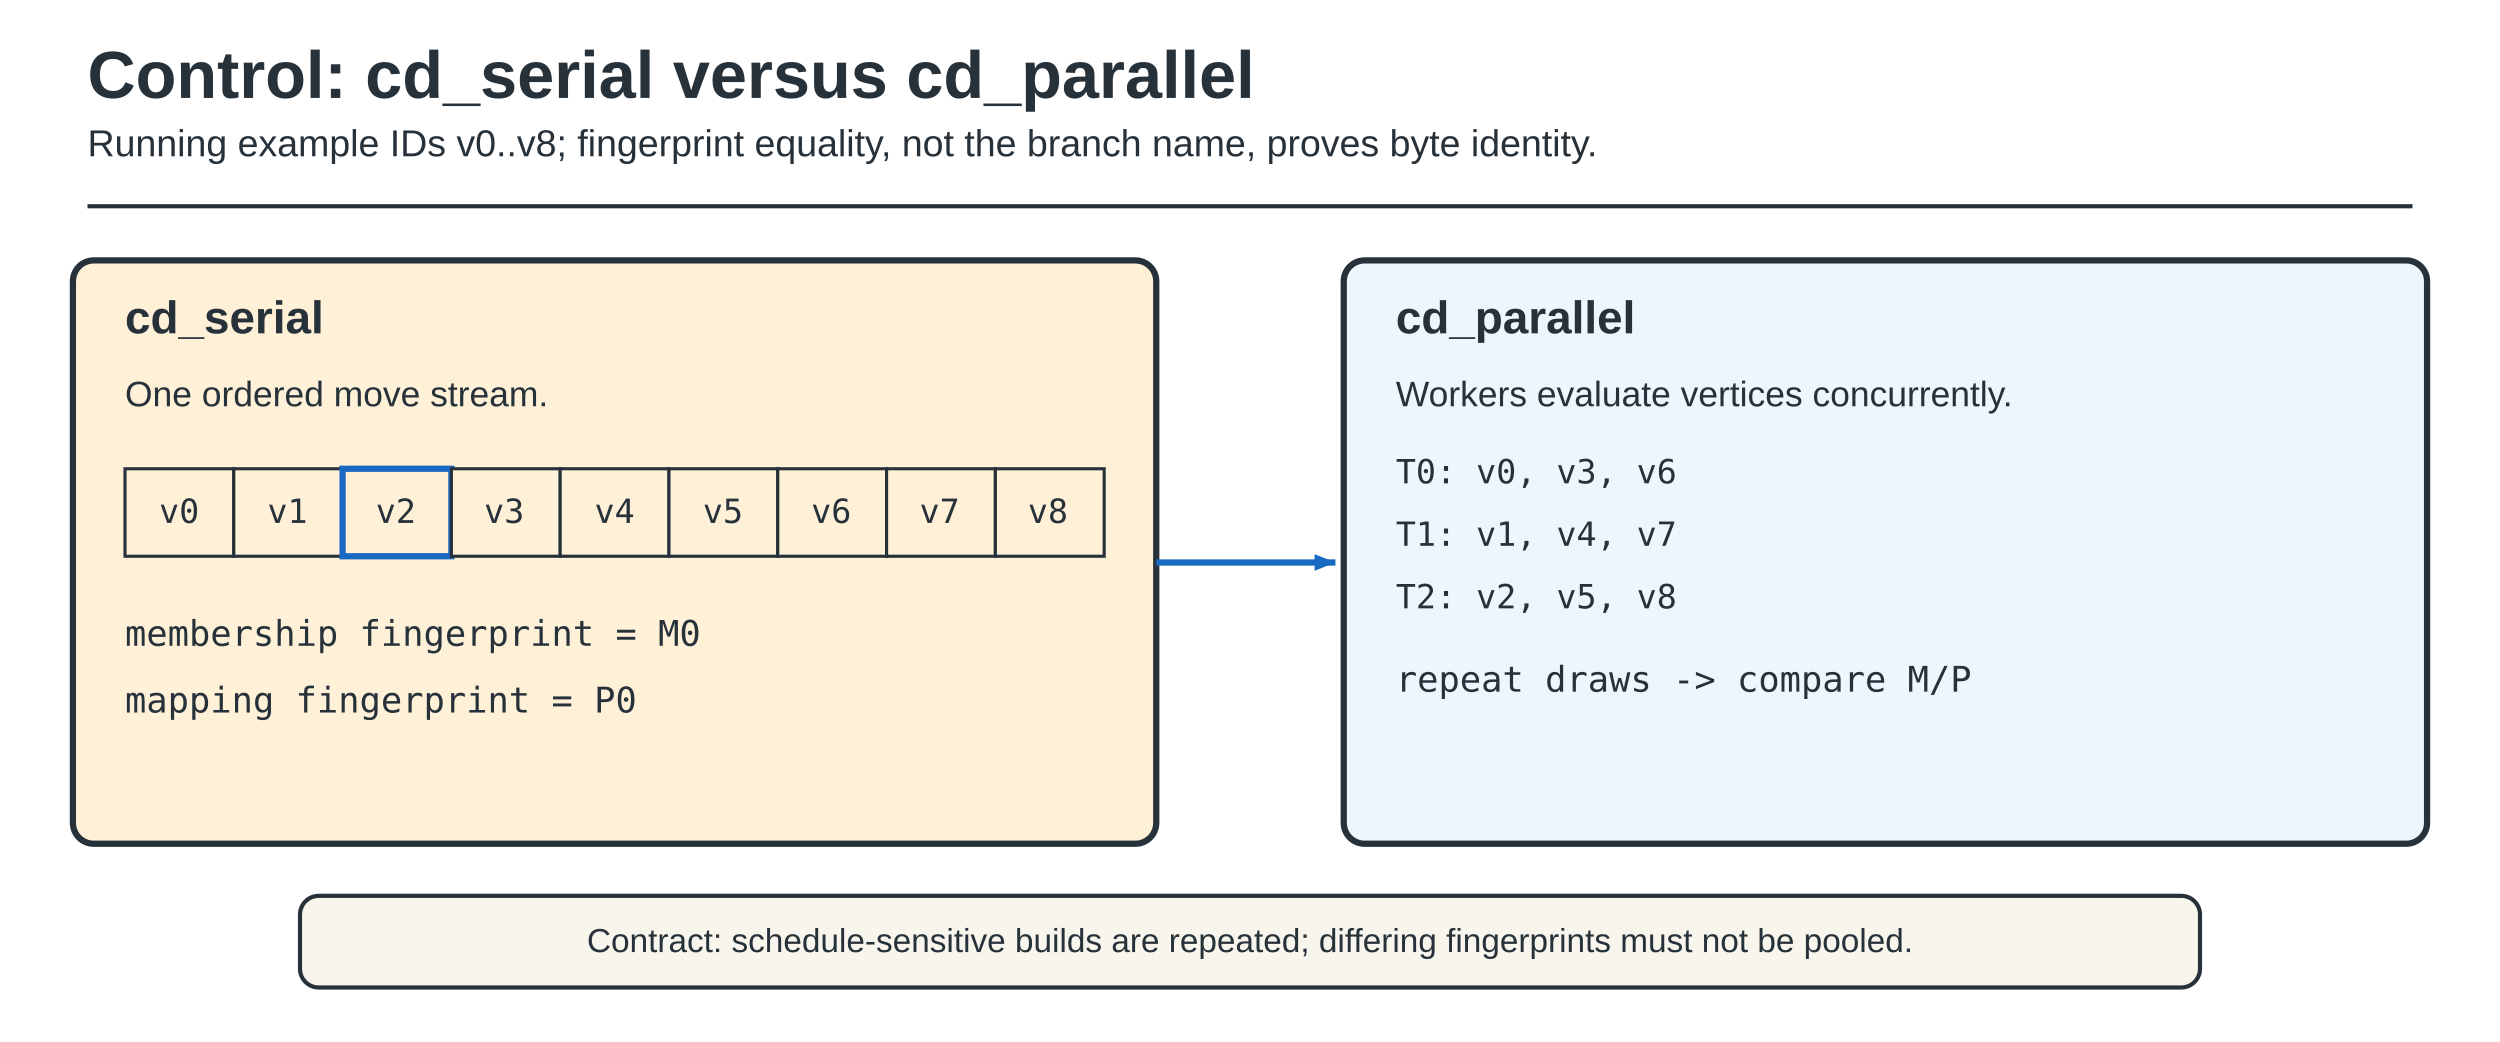
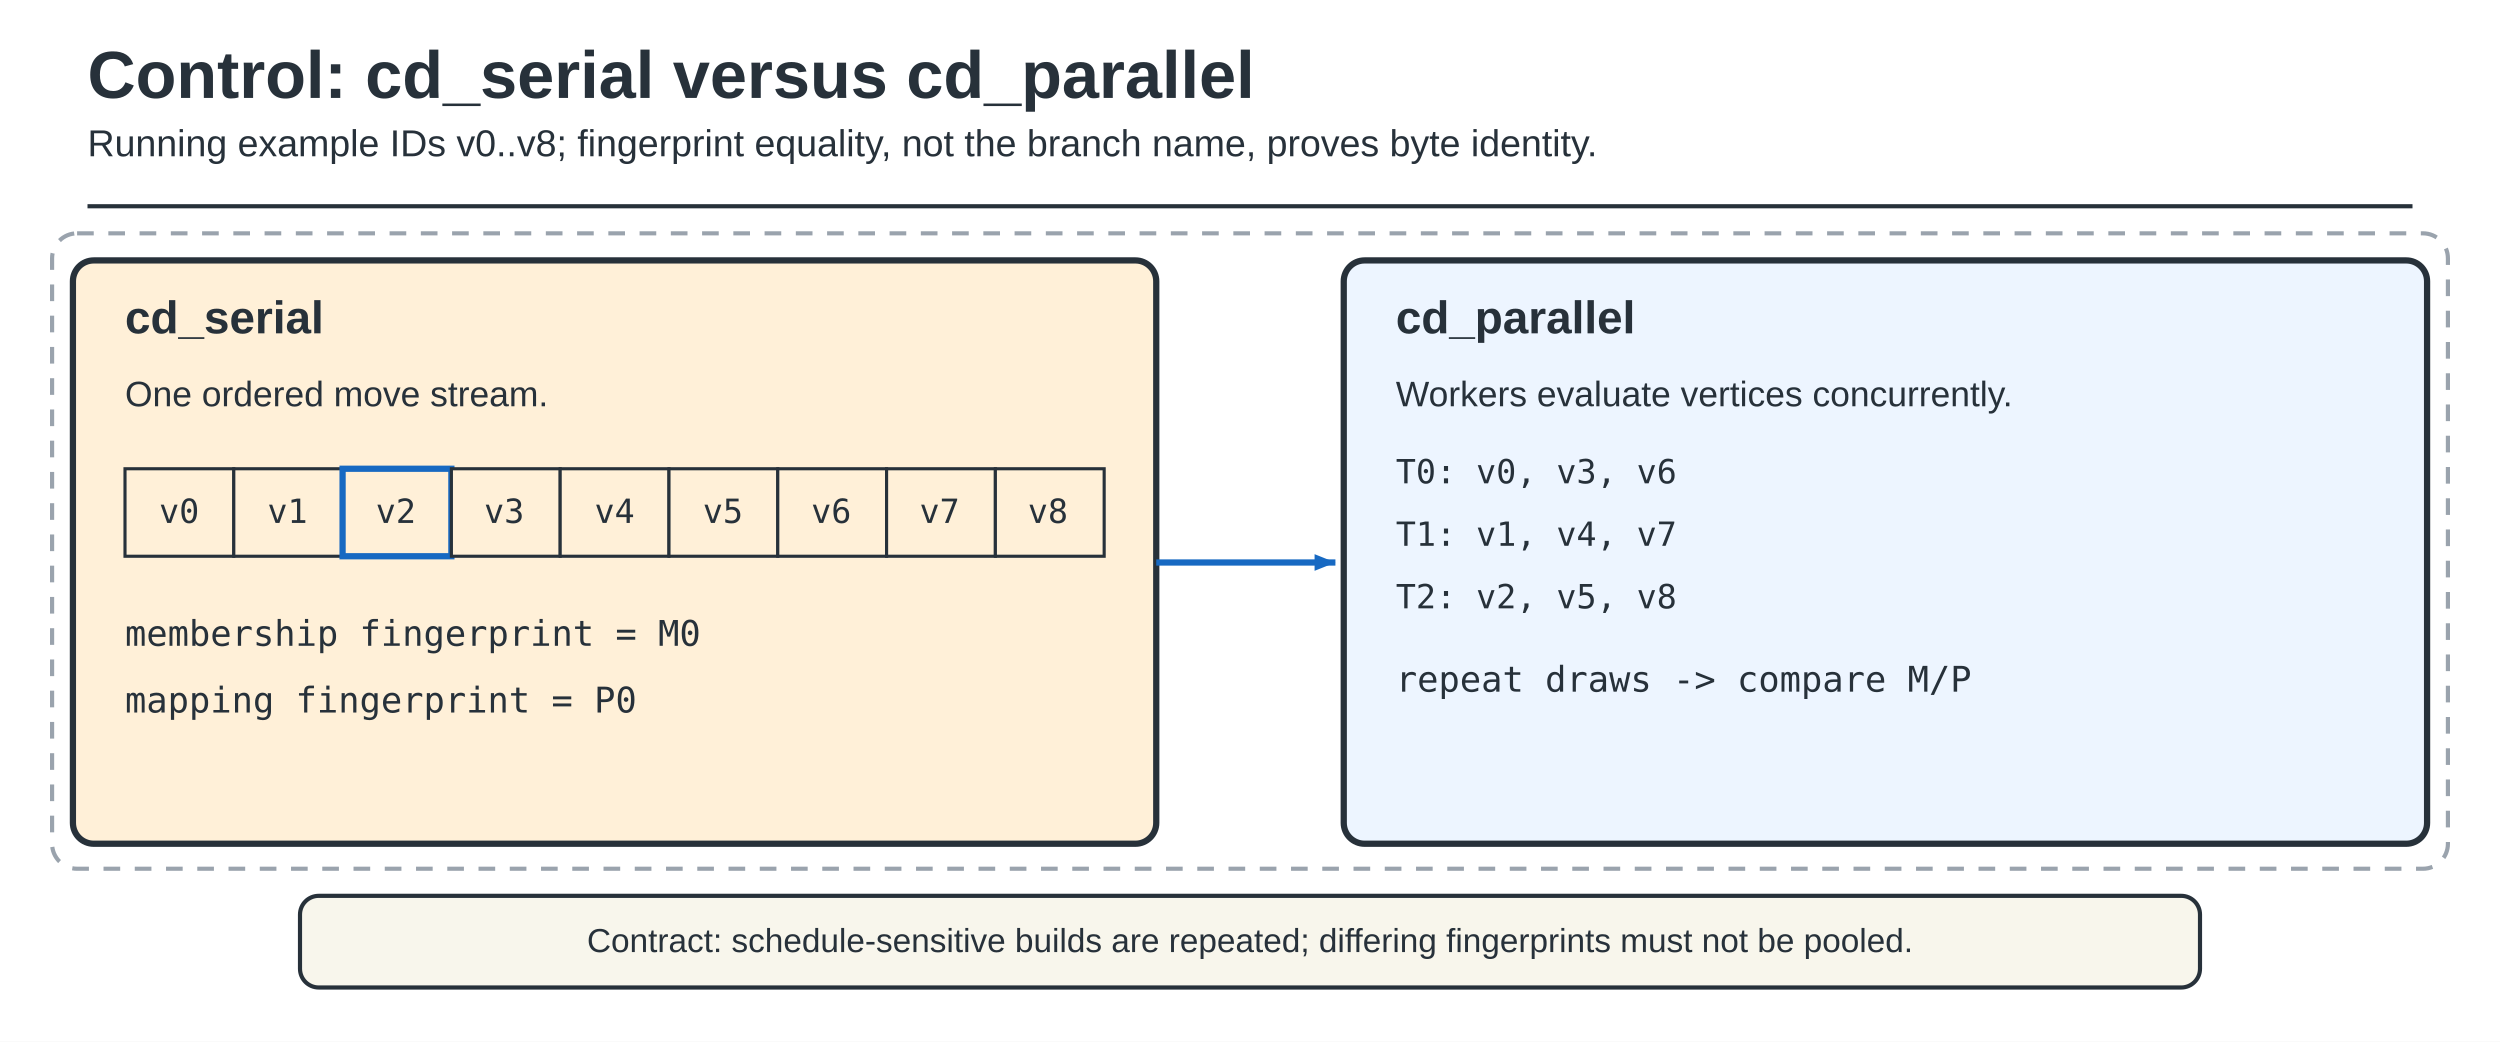
<svg xmlns="http://www.w3.org/2000/svg" width="1200" height="500" viewBox="0 0 1200 500" role="img" aria-labelledby="title desc" fill="#27313A">
  <defs>
    <marker id="arrow" viewBox="0 0 10 8" markerWidth="10" markerHeight="8" refX="10" refY="4" orient="auto" markerUnits="userSpaceOnUse">
      <path d="M0 0 L10 4 L0 8 Z" fill="#1769C2" />
    </marker>
    <style>
      :root{color-scheme:light dark}
      @media(prefers-color-scheme:dark){
        [fill="#27313A"]{fill:#ECE7DD}[stroke="#27313A"]{stroke:#ECE7DD}
        [fill="#FFFFFF"]{fill:#1E2327}[fill="#F8F6EC"]{fill:#252A2E}
        [fill="#EDF5FF"]{fill:#273846}[fill="#E7F7EA"]{fill:#24382A}
        [fill="#FFF0D8"]{fill:#3B3122}[fill="#F7DEDC"]{fill:#3D292A}
        [fill="#EEE9FF"]{fill:#302C3C}[stroke="#9AA3AD"]{stroke:#747D86}
        [stroke="#1769C2"]{stroke:#63A8FF}[fill="#1769C2"]{fill:#63A8FF}
        .arrow{stroke:#63A8FF!important}.edge{stroke:#ECE7DD!important}
      }
      .sans{font-family:Arial,Helvetica,sans-serif}
      .mono{font-family:"SFMono-Regular",Consolas,monospace}
      .title{font-size:32px;font-weight:700}.subtitle{font-size:18px}
      .domain{font-size:16px;font-weight:700;letter-spacing:1.2px}.heading{font-size:22px;font-weight:700}
      .label{font-size:18px;font-weight:700}.body{font-size:17px}.small{font-size:16px}
      .arrow{fill:none;stroke:#1769C2;stroke-width:3;marker-end:url(#arrow)}
      .edge{stroke:#27313A;stroke-width:2.2}
    </style>
  </defs>
  <rect width="1200" height="500" fill="#FFFFFF" />
  <text x="42" y="47" class="sans title">Control: cd_serial versus cd_parallel</text>
  <text x="42" y="75" class="sans subtitle">Running example IDs v0..v8; fingerprint equality, not the branch name, proves byte identity.</text>
  <line x1="42" y1="99" x2="1158" y2="99" stroke="#27313A" stroke-width="2" />
+   <rect x="25" y="112" width="1150" height="305" rx="12" fill="none" stroke="#9AA3AD" stroke-width="2" stroke-dasharray="8 7" />
  <rect x="35" y="125" width="520" height="280" rx="10" fill="#FFF0D8" stroke="#27313A" stroke-width="3" />
  <text x="60" y="160" class="sans heading">cd_serial</text>
  <text x="60" y="195" class="sans body">One ordered move stream.</text>
  <rect x="60.00" y="225" width="52.22" height="42" fill="#FFF0D8" stroke="#27313A" stroke-width="1.5" />
  <text x="86" y="251" class="mono small" text-anchor="middle">v0</text>
  <rect x="112.22" y="225" width="52.22" height="42" fill="#FFF0D8" stroke="#27313A" stroke-width="1.5" />
  <text x="138" y="251" class="mono small" text-anchor="middle">v1</text>
  <rect x="164.44" y="225" width="52.22" height="42" fill="#FFF0D8" stroke="#1769C2" stroke-width="3" />
  <text x="190" y="251" class="mono small" text-anchor="middle">v2</text>
  <rect x="216.67" y="225" width="52.22" height="42" fill="#FFF0D8" stroke="#27313A" stroke-width="1.5" />
  <text x="242" y="251" class="mono small" text-anchor="middle">v3</text>
  <rect x="268.89" y="225" width="52.22" height="42" fill="#FFF0D8" stroke="#27313A" stroke-width="1.5" />
  <text x="295" y="251" class="mono small" text-anchor="middle">v4</text>
  <rect x="321.11" y="225" width="52.22" height="42" fill="#FFF0D8" stroke="#27313A" stroke-width="1.5" />
  <text x="347" y="251" class="mono small" text-anchor="middle">v5</text>
  <rect x="373.33" y="225" width="52.22" height="42" fill="#FFF0D8" stroke="#27313A" stroke-width="1.5" />
  <text x="399" y="251" class="mono small" text-anchor="middle">v6</text>
  <rect x="425.56" y="225" width="52.22" height="42" fill="#FFF0D8" stroke="#27313A" stroke-width="1.5" />
  <text x="451" y="251" class="mono small" text-anchor="middle">v7</text>
  <rect x="477.78" y="225" width="52.22" height="42" fill="#FFF0D8" stroke="#27313A" stroke-width="1.5" />
  <text x="503" y="251" class="mono small" text-anchor="middle">v8</text>
  <text x="60" y="310" class="mono body">membership fingerprint = M0</text>
  <text x="60" y="342" class="mono body">mapping fingerprint = P0</text>
  <rect x="645" y="125" width="520" height="280" rx="10" fill="#EDF5FF" stroke="#27313A" stroke-width="3" />
  <text x="670" y="160" class="sans heading">cd_parallel</text>
  <text x="670" y="195" class="sans body">Workers evaluate vertices concurrently.</text>
  <text x="670" y="232" class="mono small">T0: v0, v3, v6</text>
  <text x="670" y="262" class="mono small">T1: v1, v4, v7</text>
  <text x="670" y="292" class="mono small">T2: v2, v5, v8</text>
  <text x="670" y="332" class="mono body">repeat draws -&gt; compare M/P</text>
  <path d="M555 270 H641" class="arrow" />
  <rect x="144" y="430" width="912" height="44" rx="9" fill="#F8F6EC" stroke="#27313A" stroke-width="2" />
  <text x="600" y="457" class="sans small" text-anchor="middle">Contract: schedule-sensitive builds are repeated; differing fingerprints must not be pooled.</text>
</svg>
